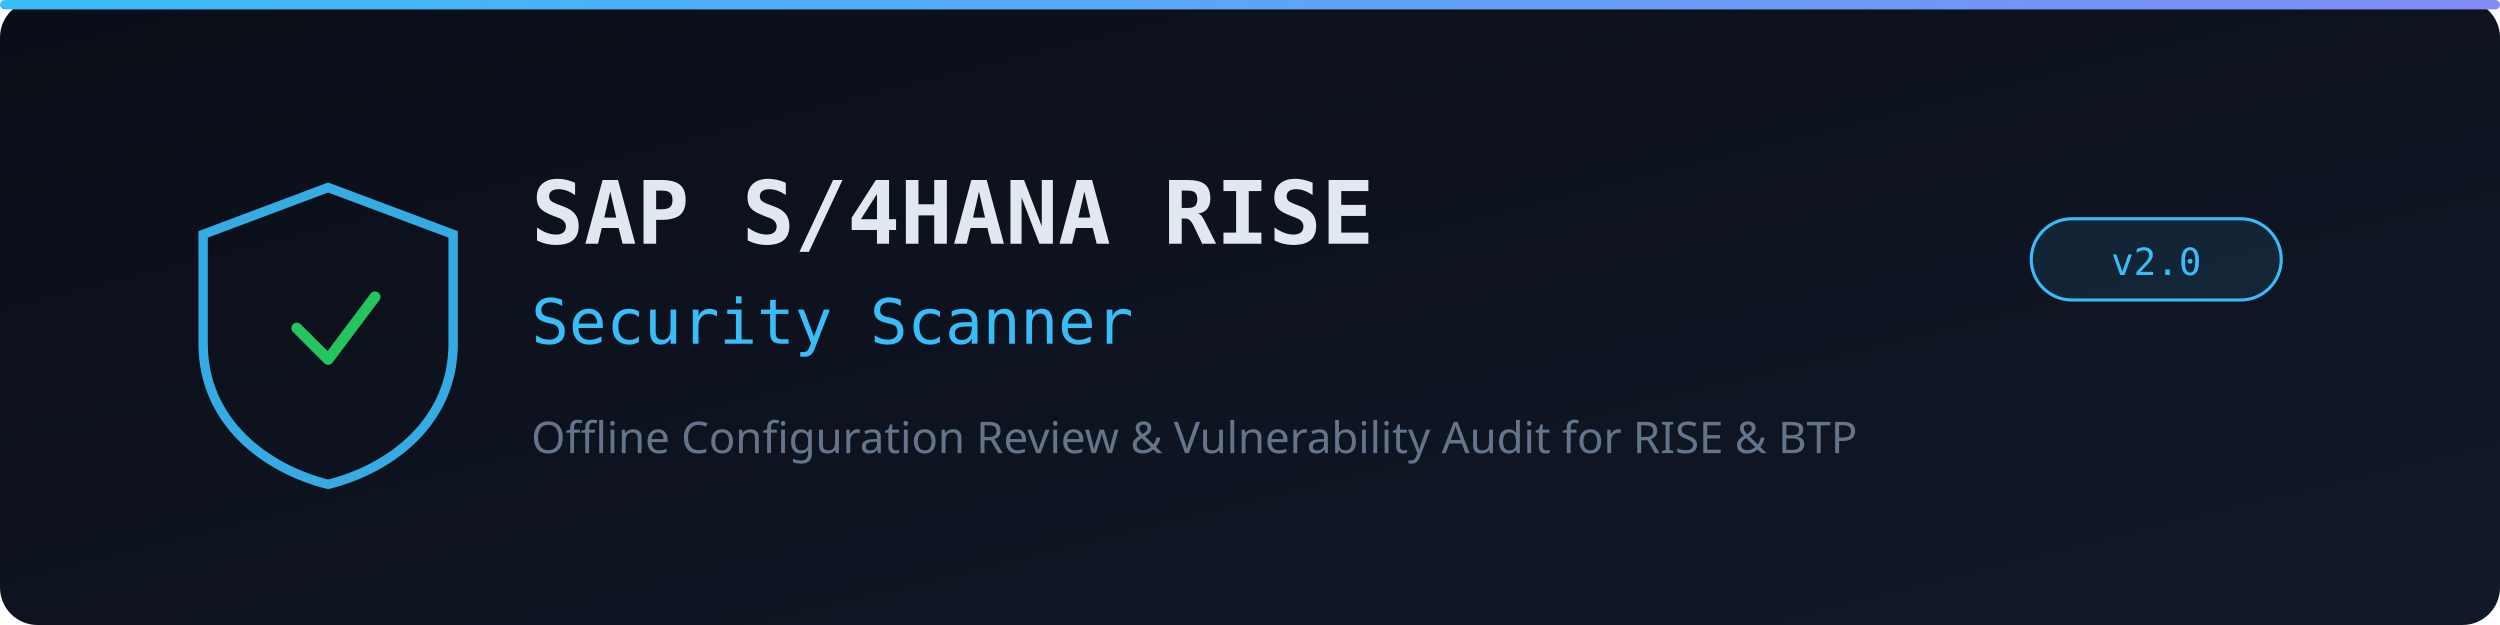
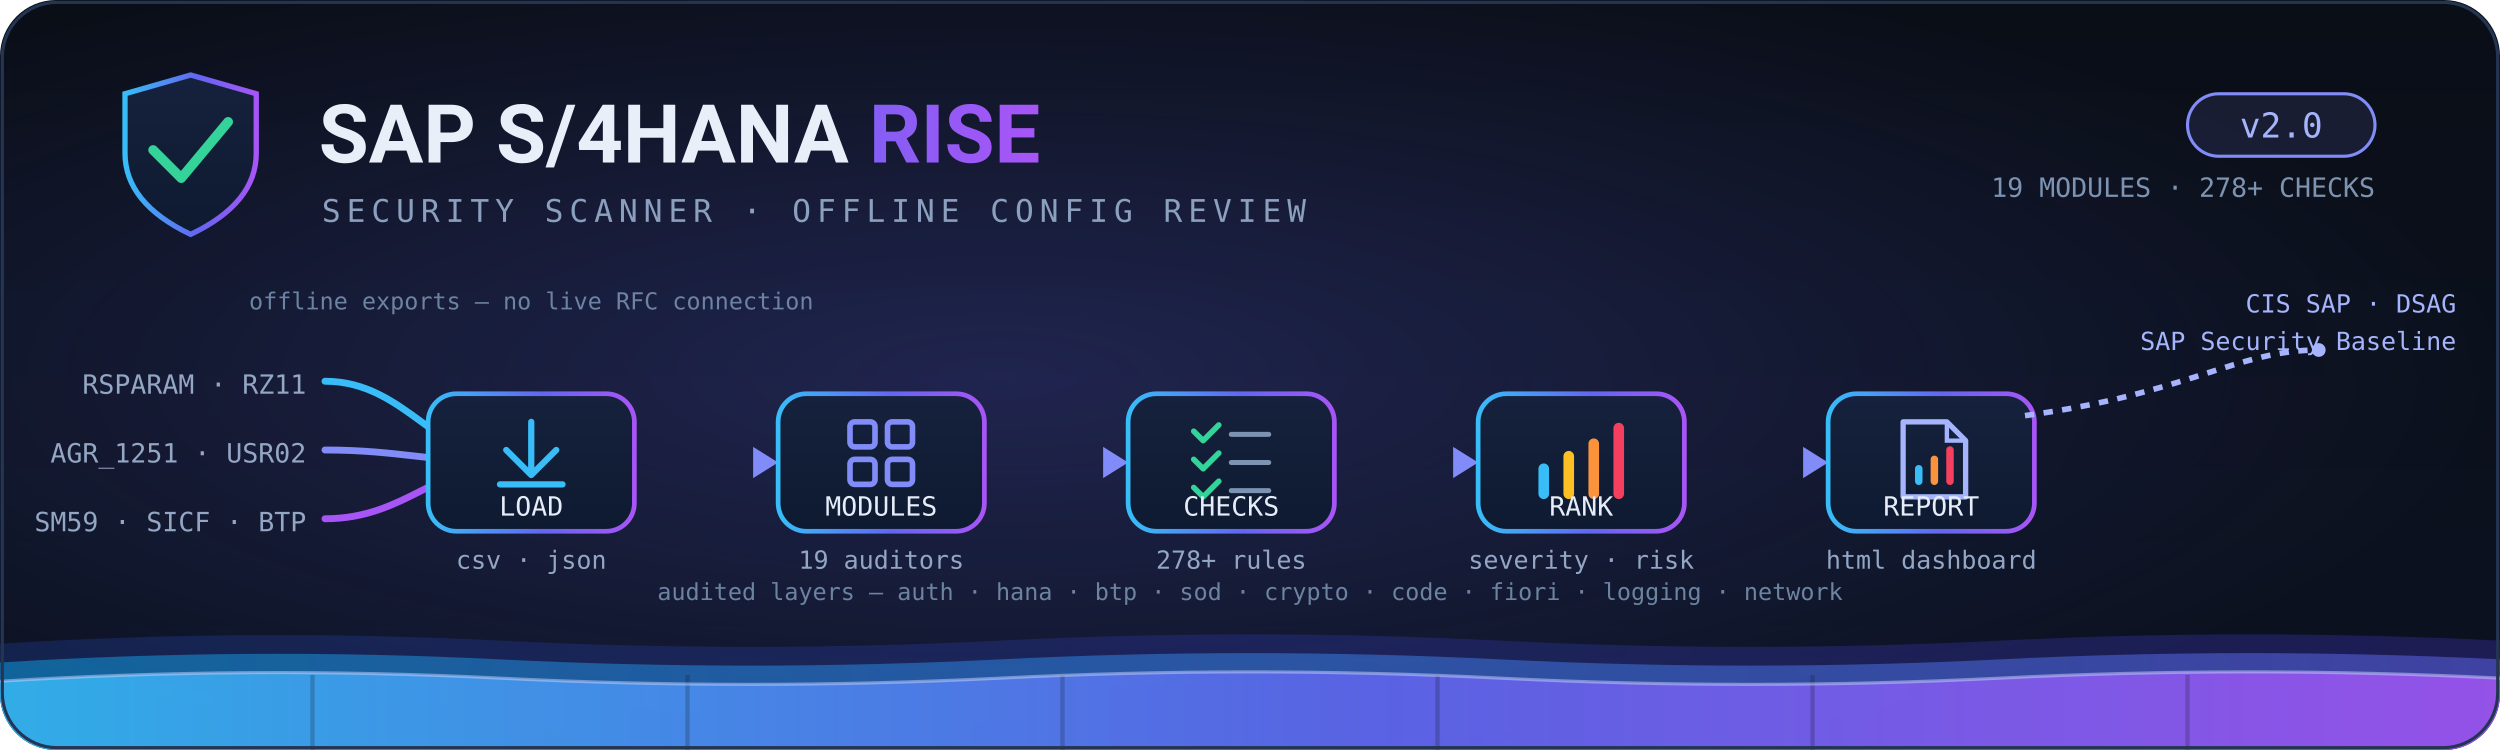
- <svg xmlns="http://www.w3.org/2000/svg" viewBox="0 0 800 200">
+ <svg xmlns="http://www.w3.org/2000/svg" viewBox="0 0 800 240" width="800" height="240" role="img" aria-label="SAP S/4HANA RISE Security Scanner — offline config review: load, modules, checks, rank, report">
  <defs>
-     <linearGradient id="bg" x1="0%" y1="0%" x2="100%" y2="100%">
-       <stop offset="0%" style="stop-color:#0a0e17" />
-       <stop offset="100%" style="stop-color:#111827" />
+     <linearGradient id="bg" x1="0" y1="0" x2="0" y2="1">
+       <stop offset="0" stop-color="#0a0e17" />
+       <stop offset="1" stop-color="#0b1220" />
    </linearGradient>
-     <linearGradient id="accent" x1="0%" y1="0%" x2="100%" y2="0%">
-       <stop offset="0%" style="stop-color:#38bdf8" />
-       <stop offset="100%" style="stop-color:#818cf8" />
+     <linearGradient id="accent" x1="0" y1="0" x2="1" y2="0">
+       <stop offset="0" stop-color="#38bdf8" />
+       <stop offset="0.55" stop-color="#6366f1" />
+       <stop offset="1" stop-color="#a855f7" />
    </linearGradient>
+     <linearGradient id="conn" x1="0" y1="0" x2="1" y2="0">
+       <stop offset="0" stop-color="#38bdf8" />
+       <stop offset="1" stop-color="#818cf8" />
+     </linearGradient>
+     <linearGradient id="node" x1="0" y1="0" x2="0" y2="1">
+       <stop offset="0" stop-color="#16223d" />
+       <stop offset="1" stop-color="#0e1a30" />
+     </linearGradient>
+     <linearGradient id="strat1" x1="0" y1="0" x2="1" y2="0">
+       <stop offset="0" stop-color="#38bdf8" stop-opacity="0.82" />
+       <stop offset="0.55" stop-color="#6366f1" stop-opacity="0.82" />
+       <stop offset="1" stop-color="#a855f7" stop-opacity="0.82" />
+     </linearGradient>
+     <linearGradient id="strat2" x1="0" y1="0" x2="1" y2="0">
+       <stop offset="0" stop-color="#0ea5e9" stop-opacity="0.5" />
+       <stop offset="1" stop-color="#6366f1" stop-opacity="0.5" />
+     </linearGradient>
+     <linearGradient id="strat3" x1="0" y1="0" x2="1" y2="0">
+       <stop offset="0" stop-color="#1e3a8a" stop-opacity="0.4" />
+       <stop offset="1" stop-color="#3730a3" stop-opacity="0.4" />
+     </linearGradient>
+     <radialGradient id="glow" cx="0.4" cy="0.5" r="0.6">
+       <stop offset="0" stop-color="#6366f1" stop-opacity="0.24" />
+       <stop offset="1" stop-color="#6366f1" stop-opacity="0" />
+     </radialGradient>
+     <clipPath id="card">
+       <rect x="0" y="0" width="800" height="240" rx="18" />
+     </clipPath>
+     <style>
+       .wm  { font-family: system-ui,-apple-system,Segoe UI,Roboto,sans-serif; }
+       .mono{ font-family: ui-monospace,SFMono-Regular,Menlo,Consolas,monospace; }
+       .cap { font-family: ui-monospace,SFMono-Regular,Menlo,Consolas,monospace; font-size: 8px; fill: #93a6c4; }
+       .nl  { font-family: ui-monospace,SFMono-Regular,Menlo,Consolas,monospace; font-size: 8.5px; fill: #e6edf8; }
+     </style>
  </defs>
-   <rect width="800" height="200" rx="12" fill="url(#bg)" />
-   <rect x="0" y="0" width="800" height="3" rx="1.5" fill="url(#accent)" />
-   <g transform="translate(60, 55)">
-     <path d="M45 5 L85 20 L85 55 C85 80 65 95 45 100 C25 95 5 80 5 55 L5 20 Z" fill="none" stroke="#38bdf8" stroke-width="3" opacity="0.9" />
-     <path d="M35 50 L45 60 L60 40" fill="none" stroke="#22c55e" stroke-width="3.5" stroke-linecap="round" stroke-linejoin="round" />
+   <g clip-path="url(#card)">
+     <rect x="0" y="0" width="800" height="240" fill="url(#bg)" />
+     <rect x="0" y="0" width="800" height="240" fill="url(#glow)" />
+     <g transform="translate(40,44)">
+       <path d="M0 -14 L21 -20 L42 -14 L42 5 Q42 21 21 31 Q0 21 0 5 Z" fill="url(#node)" stroke="url(#accent)" stroke-width="1.7" />
+       <path d="M9 4 L18 13 L33 -5" fill="none" stroke="#34d399" stroke-width="3.1" stroke-linecap="round" stroke-linejoin="round" />
+       <text x="62" y="8" class="wm" font-size="26" font-weight="700" fill="#e8eff8">SAP S/4HANA <tspan fill="url(#accent)">RISE</tspan>
+       </text>
+       <text x="63" y="27" class="mono" font-size="10" letter-spacing="1.9" fill="#8aa0be">SECURITY SCANNER · OFFLINE CONFIG REVIEW</text>
+     </g>
+     <g text-anchor="end">
+       <rect x="700" y="30" width="60" height="20" rx="10" fill="rgba(129,140,248,0.12)" stroke="#818cf8" stroke-width="1" />
+       <text x="730" y="44" class="mono" font-size="11" fill="#a5b4fc" text-anchor="middle">v2.0</text>
+       <text x="760" y="63" class="mono" font-size="8.5" fill="#7d93b2">19 MODULES · 278+ CHECKS</text>
+     </g>
+     <text class="mono" x="170" y="99" font-size="7.5" fill="#6c83a1" text-anchor="middle">offline exports — no live RFC connection</text>
+     <g class="mono" font-size="8.5" fill="#93a6c4" text-anchor="end">
+       <text x="98" y="126">RSPARAM · RZ11</text>
+       <text x="98" y="148">AGR_1251 · USR02</text>
+       <text x="98" y="170">SM59 · SICF · BTP</text>
+     </g>
+     <g fill="none" stroke-width="2.2" stroke-linecap="round">
+       <path d="M104 122 C130 122 140 148 165 148" stroke="#38bdf8" />
+       <path d="M104 144 C128 144 138 148 165 148" stroke="#818cf8" />
+       <path d="M104 166 C130 166 140 148 165 148" stroke="#a855f7" />
+     </g>
+     <g stroke="url(#conn)" stroke-width="3" fill="none">
+       <line x1="205" y1="148" x2="241" y2="148" />
+       <line x1="317" y1="148" x2="353" y2="148" />
+       <line x1="429" y1="148" x2="465" y2="148" />
+       <line x1="541" y1="148" x2="577" y2="148" />
+     </g>
+     <g fill="#818cf8">
+       <polygon points="249,148 241,143 241,153" />
+       <polygon points="361,148 353,143 353,153" />
+       <polygon points="473,148 465,143 465,153" />
+       <polygon points="585,148 577,143 577,153" />
+     </g>
+     <g text-anchor="middle">
+       <g transform="translate(170,148)">
+         <rect x="-33" y="-22" width="66" height="44" rx="9" fill="url(#node)" stroke="url(#accent)" stroke-width="1.5" />
+         <path d="M0 -13 L0 4 M-8 -4 L0 4 L8 -4" fill="none" stroke="#38bdf8" stroke-width="2" stroke-linecap="round" stroke-linejoin="round" />
+         <line x1="-10" y1="7" x2="10" y2="7" stroke="#38bdf8" stroke-width="2" stroke-linecap="round" />
+         <text x="0" y="17" class="nl">LOAD</text>
+         <text x="0" y="34" class="cap">csv · json</text>
+       </g>
+       <g transform="translate(282,148)">
+         <rect x="-33" y="-22" width="66" height="44" rx="9" fill="url(#node)" stroke="url(#accent)" stroke-width="1.5" />
+         <g fill="none" stroke="#818cf8" stroke-width="1.8">
+           <rect x="-10" y="-13" width="8" height="8" rx="1.5" />
+           <rect x="2" y="-13" width="8" height="8" rx="1.5" />
+           <rect x="-10" y="-1" width="8" height="8" rx="1.5" />
+           <rect x="2" y="-1" width="8" height="8" rx="1.5" />
+         </g>
+         <text x="0" y="17" class="nl">MODULES</text>
+         <text x="0" y="34" class="cap">19 auditors</text>
+       </g>
+       <g transform="translate(394,148)">
+         <rect x="-33" y="-22" width="66" height="44" rx="9" fill="url(#node)" stroke="url(#accent)" stroke-width="1.5" />
+         <g stroke="#34d399" stroke-width="1.8" fill="none" stroke-linecap="round" stroke-linejoin="round">
+           <path d="M-12 -10 L-9 -7 L-4 -12" />
+           <path d="M-12 -1 L-9 2 L-4 -3" />
+           <path d="M-12 8 L-9 11 L-4 6" />
+         </g>
+         <g stroke="#7d93b2" stroke-width="1.6" stroke-linecap="round">
+           <line x1="0" y1="-9" x2="12" y2="-9" />
+           <line x1="0" y1="0" x2="12" y2="0" />
+           <line x1="0" y1="9" x2="12" y2="9" />
+         </g>
+         <text x="0" y="17" class="nl">CHECKS</text>
+         <text x="0" y="34" class="cap">278+ rules</text>
+       </g>
+       <g transform="translate(506,148)">
+         <rect x="-33" y="-22" width="66" height="44" rx="9" fill="url(#node)" stroke="url(#accent)" stroke-width="1.5" />
+         <g stroke-width="3.4" stroke-linecap="round">
+           <line x1="-12" y1="10" x2="-12" y2="2" stroke="#38bdf8" />
+           <line x1="-4" y1="10" x2="-4" y2="-2" stroke="#fbbf24" />
+           <line x1="4" y1="10" x2="4" y2="-6" stroke="#fb923c" />
+           <line x1="12" y1="10" x2="12" y2="-11" stroke="#f43f5e" />
+         </g>
+         <text x="0" y="17" class="nl">RANK</text>
+         <text x="0" y="34" class="cap">severity · risk</text>
+       </g>
+       <g transform="translate(618,148)">
+         <rect x="-33" y="-22" width="66" height="44" rx="9" fill="url(#node)" stroke="url(#accent)" stroke-width="1.5" />
+         <path d="M-9 -13 L5 -13 L11 -7 L11 11 L-9 11 Z" fill="none" stroke="#a5b4fc" stroke-width="1.7" stroke-linejoin="round" />
+         <path d="M5 -13 L5 -7 L11 -7" fill="none" stroke="#a5b4fc" stroke-width="1.4" />
+         <g stroke-width="2.4" stroke-linecap="round">
+           <line x1="-4" y1="6" x2="-4" y2="2" stroke="#38bdf8" />
+           <line x1="1" y1="6" x2="1" y2="-1" stroke="#fb923c" />
+           <line x1="6" y1="6" x2="6" y2="-4" stroke="#f43f5e" />
+         </g>
+         <text x="0" y="17" class="nl">REPORT</text>
+         <text x="0" y="34" class="cap">html dashboard</text>
+       </g>
+     </g>
+     <path d="M648 133 C700 126 716 112 742 112" fill="none" stroke="#a5b4fc" stroke-width="1.8" stroke-dasharray="3 3" />
+     <circle cx="742" cy="112" r="2.2" fill="#a5b4fc" />
+     <g class="mono" font-size="8" fill="#a5b4fc" text-anchor="end">
+       <text x="786" y="100">CIS SAP · DSAG</text>
+       <text x="786" y="112">SAP Security Baseline</text>
+     </g>
+     <text class="mono" x="400" y="192" font-size="7.5" fill="#6c83a1" text-anchor="middle">audited layers — auth · hana · btp · sod · crypto · code · fiori · logging · network</text>
+     <g transform="translate(0,200)">
+       <path d="M0 6 Q80 1 160 5 T320 5 T480 5 T640 5 T800 5 V44 H0 Z" fill="url(#strat3)" />
+       <path d="M0 12 Q80 7 160 11 T320 11 T480 11 T640 11 T800 11 V44 H0 Z" fill="url(#strat2)" />
+       <path d="M0 18 Q80 13 160 17 T320 17 T480 17 T640 17 T800 17 V44 H0 Z" fill="url(#strat1)" />
+       <g stroke="#0b1220" stroke-width="1.4" opacity="0.22">
+         <line x1="100" y1="16" x2="100" y2="42" />
+         <line x1="220" y1="16" x2="220" y2="42" />
+         <line x1="340" y1="16" x2="340" y2="42" />
+         <line x1="460" y1="16" x2="460" y2="42" />
+         <line x1="580" y1="16" x2="580" y2="42" />
+         <line x1="700" y1="16" x2="700" y2="42" />
+       </g>
+       <path d="M0 18 Q80 13 160 17 T320 17 T480 17 T640 17 T800 17" fill="none" stroke="#c7d2fe" stroke-width="1" opacity="0.5" />
+     </g>
  </g>
-   <text x="170" y="78" font-family="monospace" font-size="28" font-weight="bold" fill="#e2e8f0">SAP S/4HANA RISE</text>
-   <text x="170" y="110" font-family="monospace" font-size="20" fill="#38bdf8">Security Scanner</text>
-   <text x="170" y="145" font-family="sans-serif" font-size="14" fill="#64748b">Offline Configuration Review &amp; Vulnerability Audit for RISE &amp; BTP</text>
-   <rect x="650" y="70" width="80" height="26" rx="13" fill="rgba(56,189,248,0.1)" stroke="#38bdf8" stroke-width="1" />
-   <text x="690" y="88" font-family="monospace" font-size="12" fill="#38bdf8" text-anchor="middle">v2.0</text>
+   <rect x="0.75" y="0.75" width="798.5" height="238.5" rx="17.5" fill="none" stroke="#243553" />
</svg>
